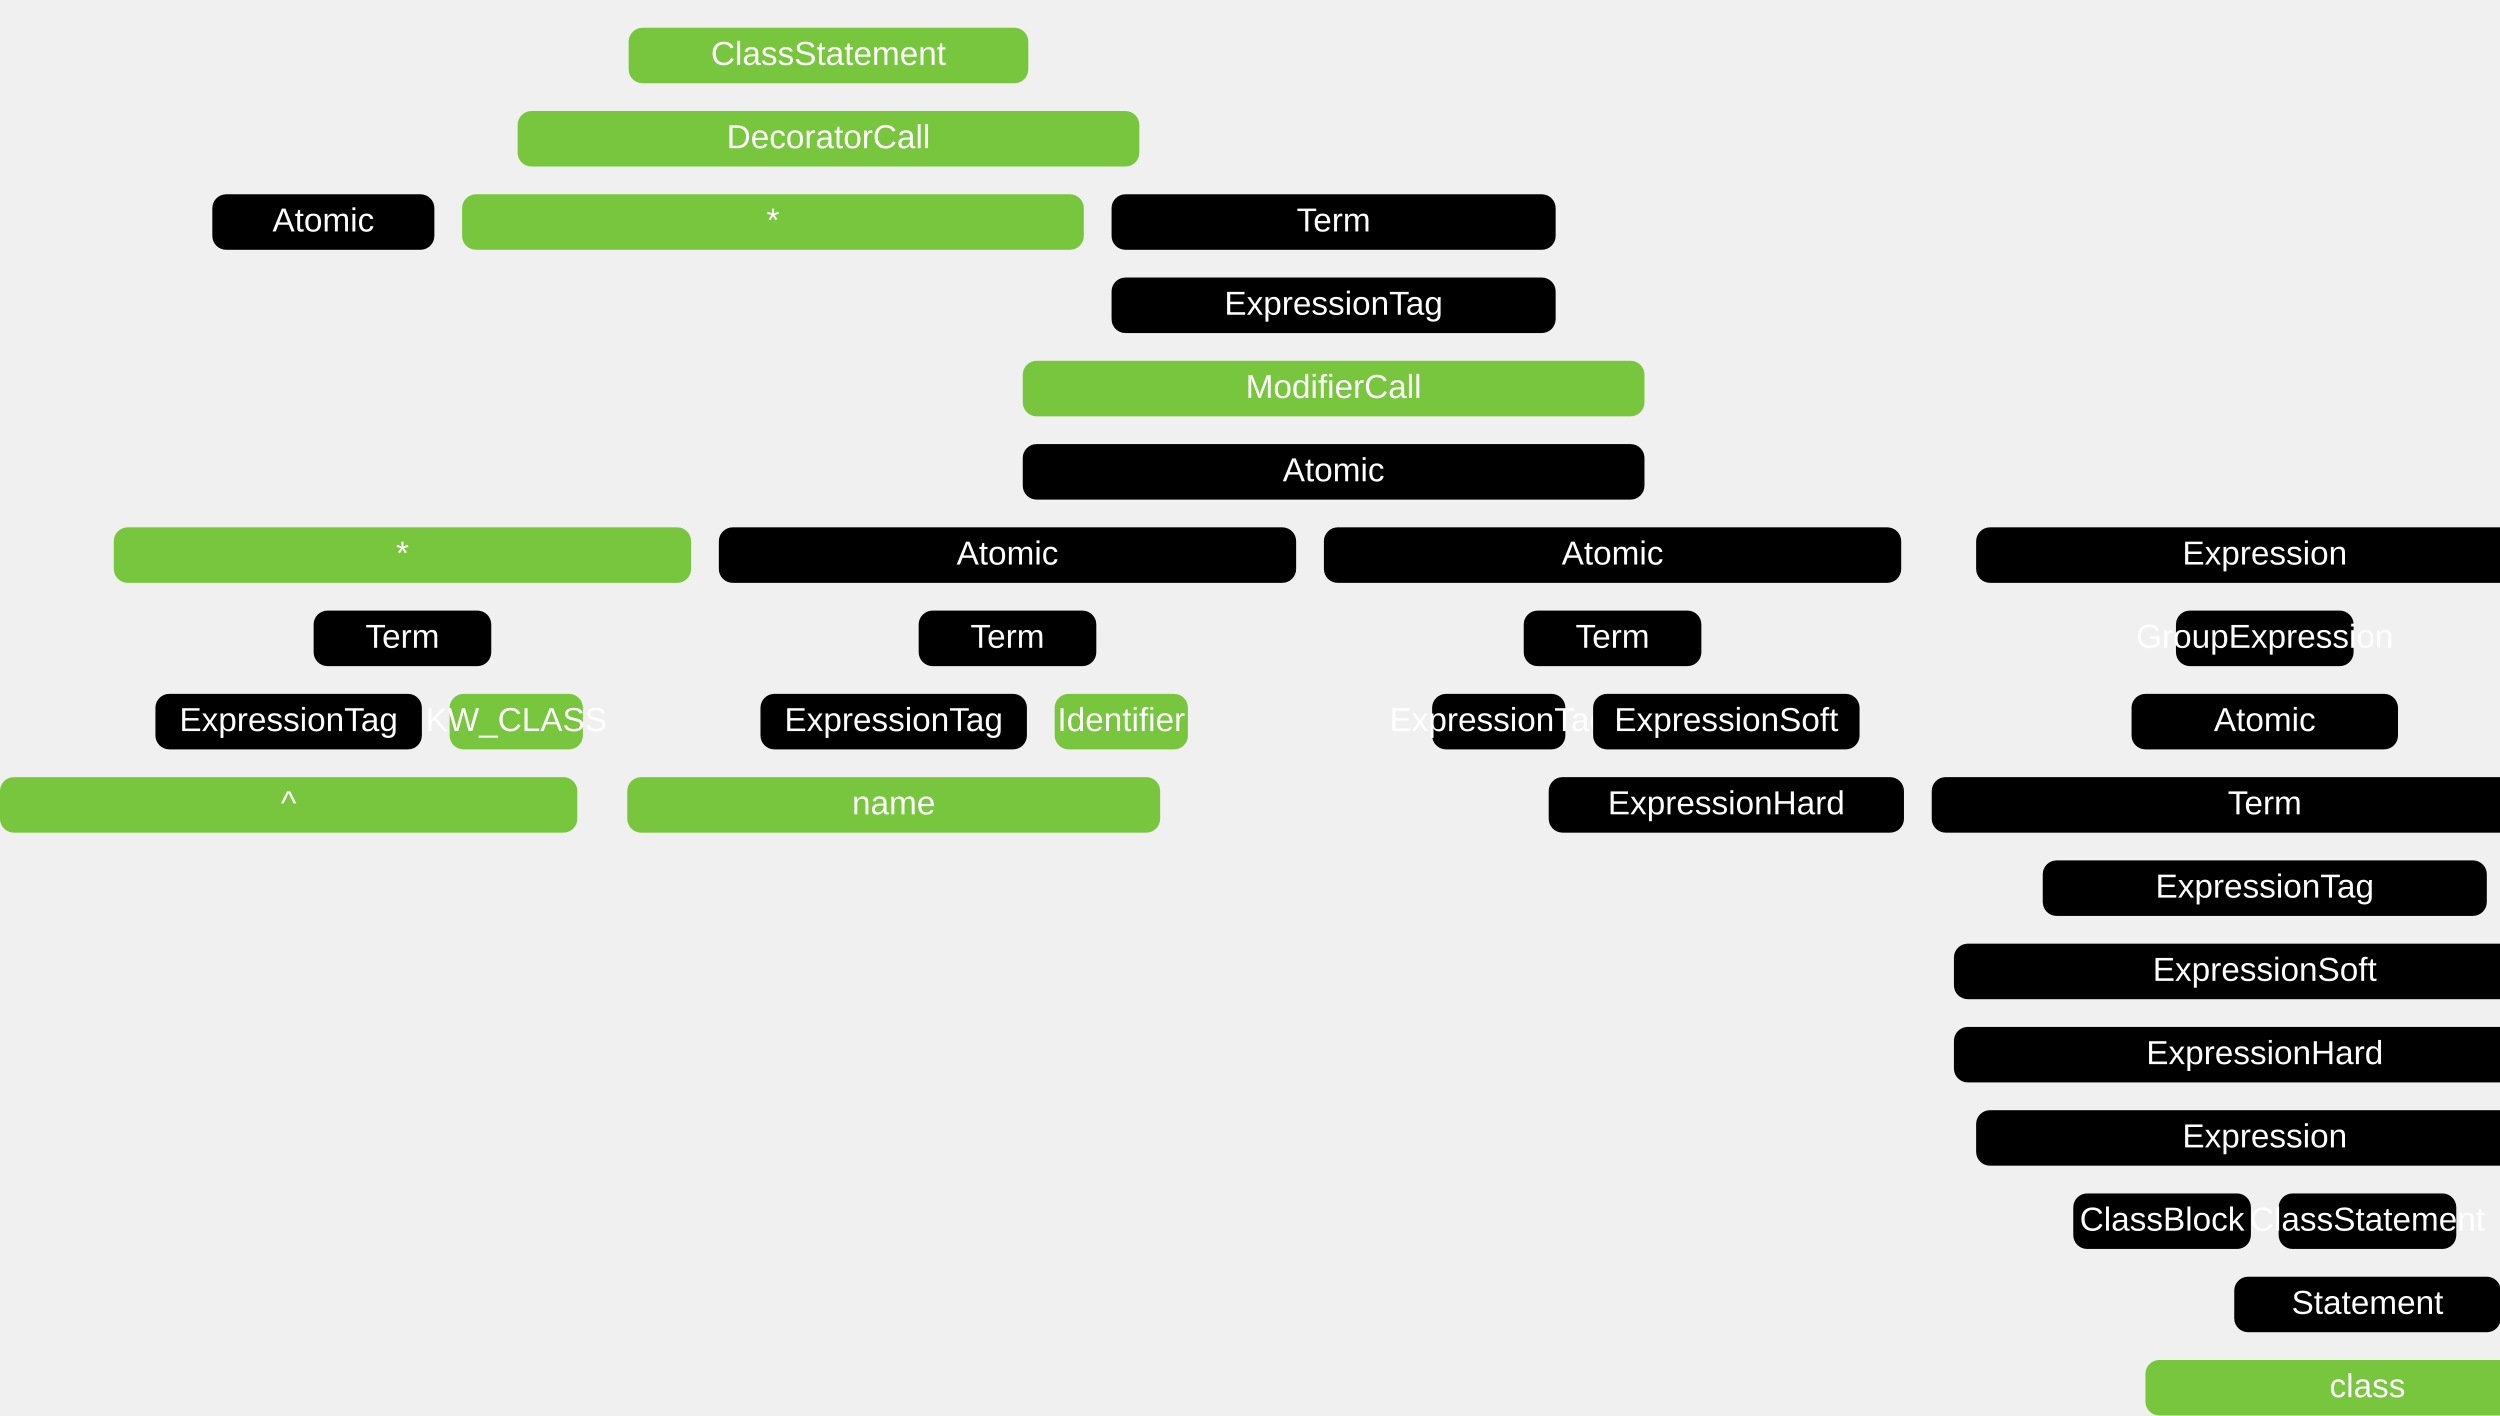
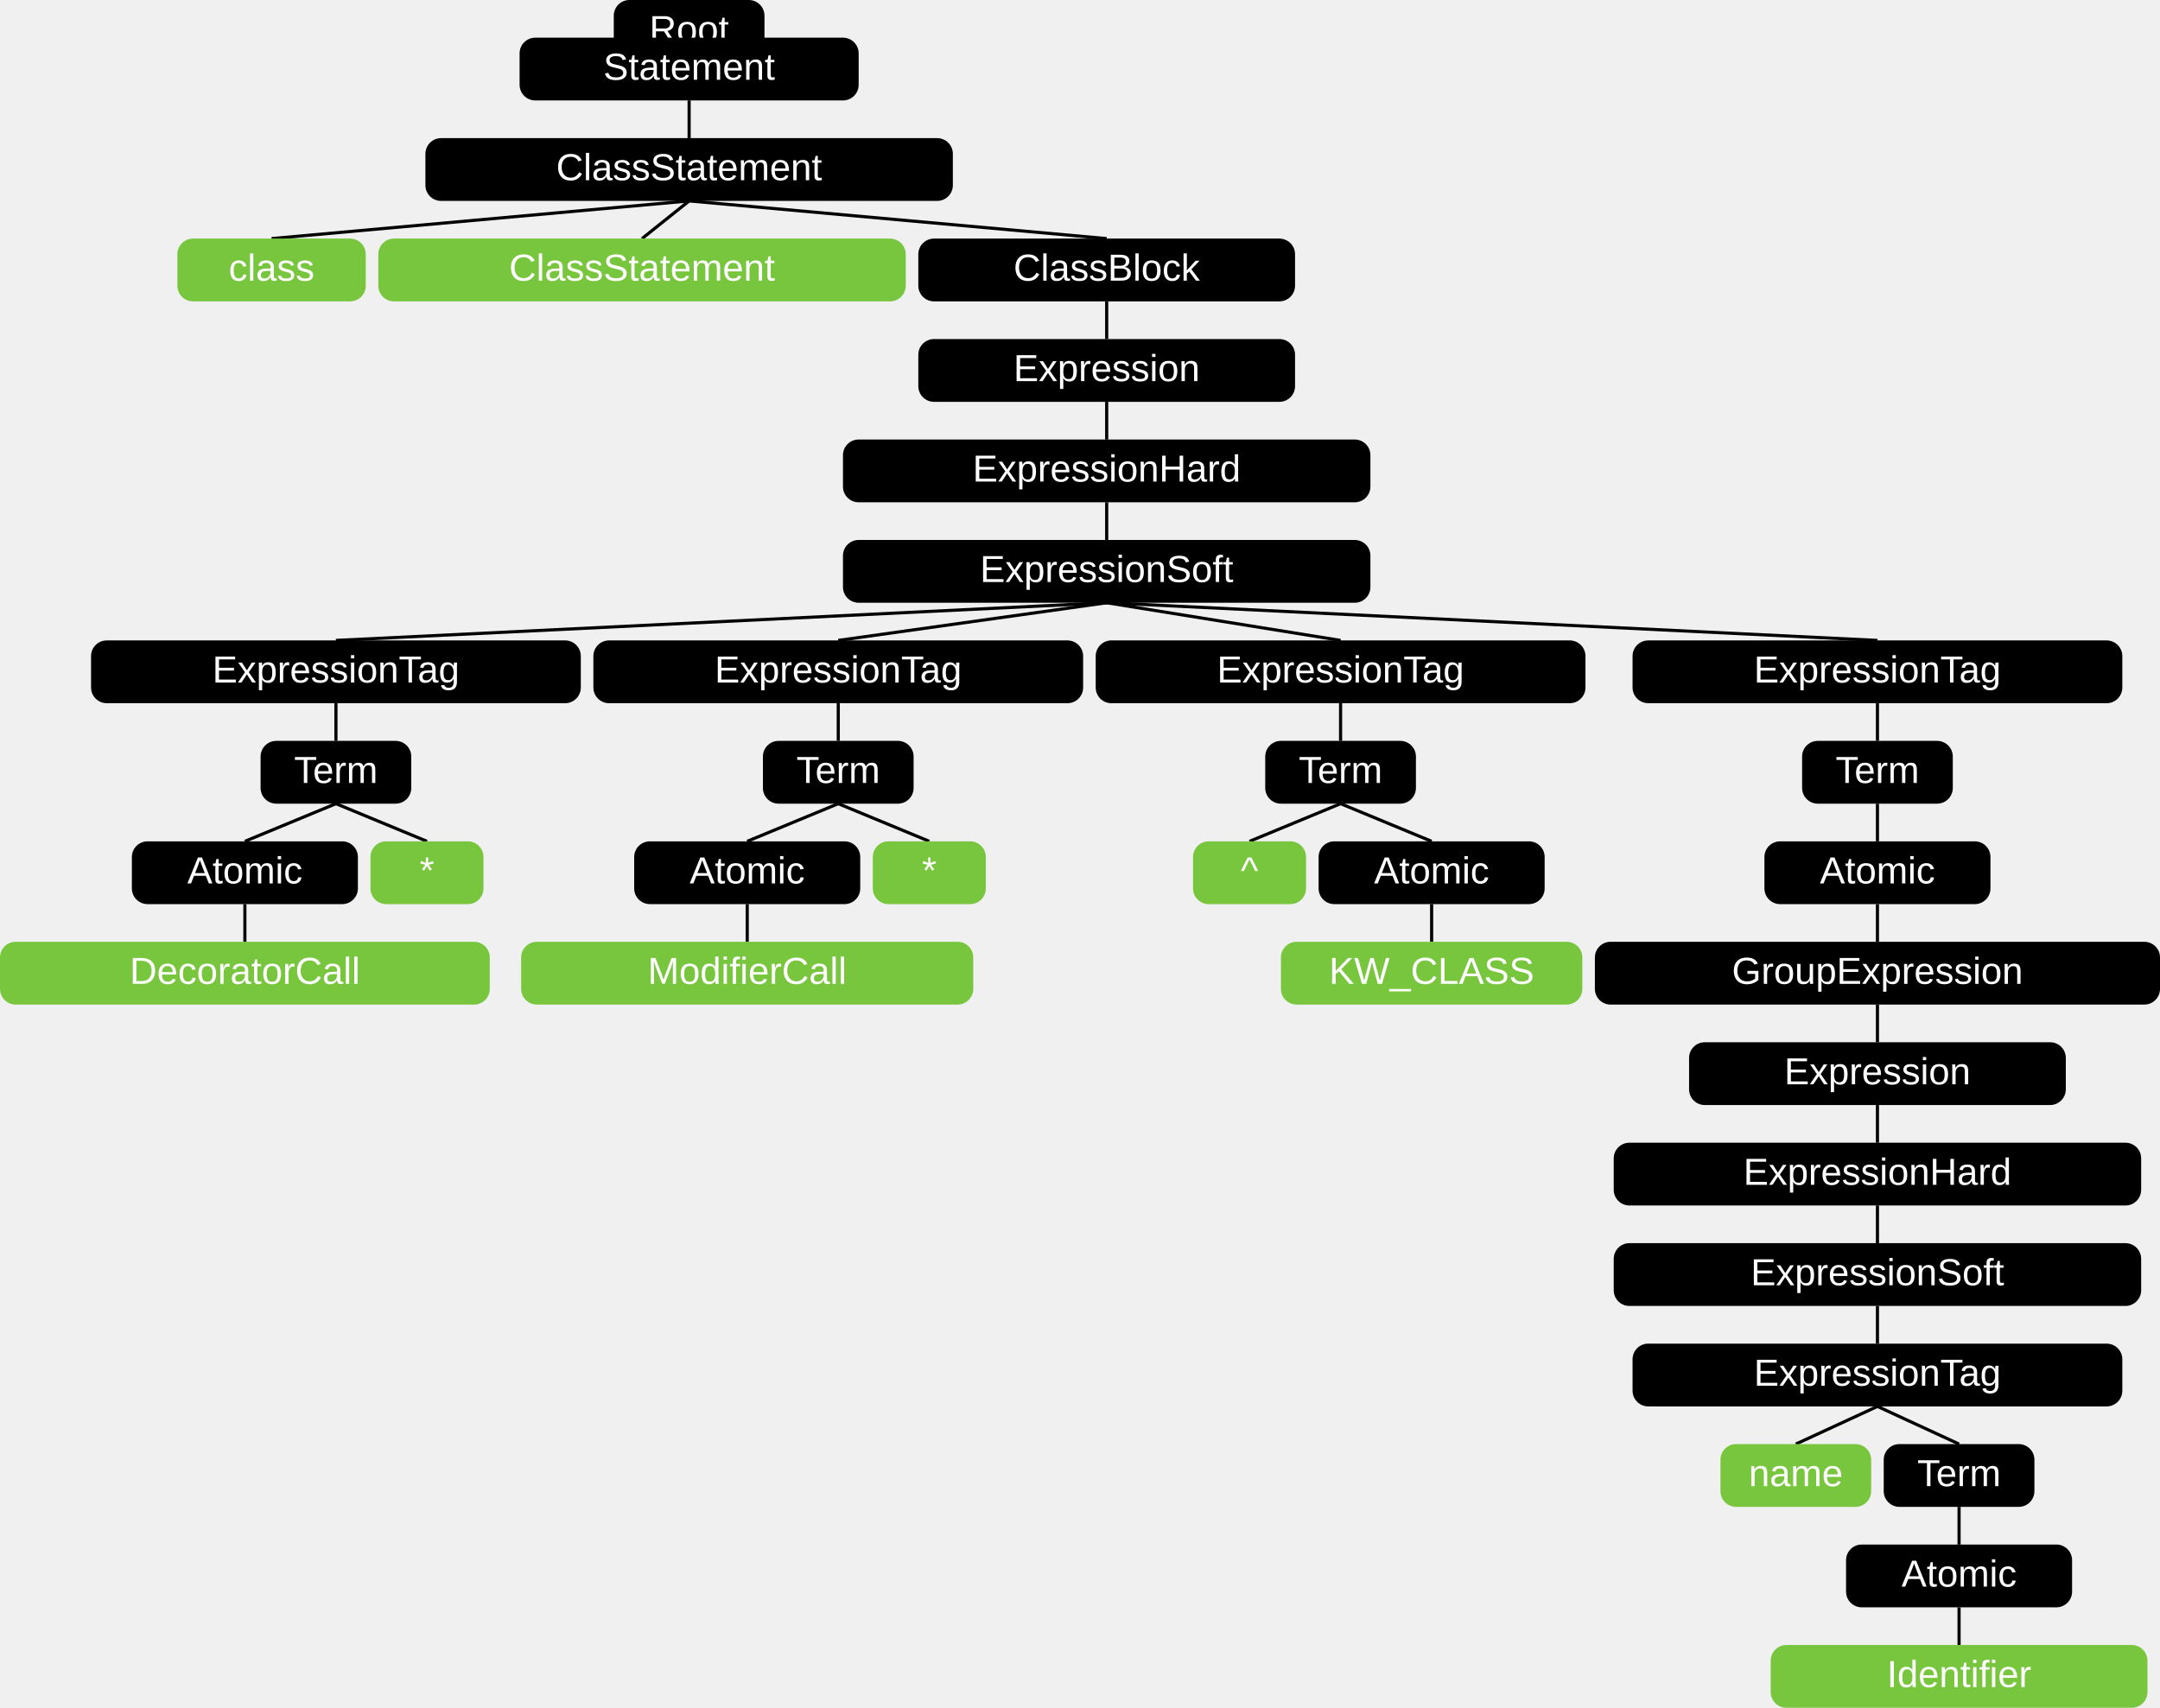
- <svg xmlns="http://www.w3.org/2000/svg" viewBox="-997.25 0 900.75 510">
-   <rect class="leaf" height="20" rx="5" ry="5" width="64" x="-32" y="0" />
-   <text class="leaf" x="0" y="10">
+ <svg xmlns="http://www.w3.org/2000/svg" viewBox="-219.5 -10 688 544">
+   <rect class="node" height="20" rx="5" ry="5" width="48" x="-24" y="-10" />
+   <text class="node" x="0" y="0">
+ Root
+ </text>
+   <line x1="0" x2="0" y1="0" y2="2" />
+   <rect class="node" height="20" rx="5" ry="5" width="108" x="-54" y="2" />
+   <text class="node" x="0" y="12">
+ Statement
+ </text>
+   <line x1="0" x2="0" y1="22" y2="34" />
+   <rect class="node" height="20" rx="5" ry="5" width="168" x="-84" y="34" />
+   <text class="node" x="0" y="44">
+ ClassStatement
+ </text>
+   <line x1="0" x2="-133" y1="54" y2="66" />
+   <rect class="leaf" height="20" rx="5" ry="5" width="60" x="-163" y="66" />
+   <text class="leaf" x="-133" y="76">
class
</text>
-   <rect class="leaf" height="20" rx="5" ry="5" width="144" x="-770.75" y="10" />
-   <text class="leaf" x="-698.75" y="20">
+   <line x1="0" x2="-15" y1="54" y2="66" />
+   <rect class="leaf" height="20" rx="5" ry="5" width="168" x="-99" y="66" />
+   <text class="leaf" x="-15" y="76">
ClassStatement
</text>
-   <rect class="leaf" height="20" rx="5" ry="5" width="224" x="-810.75" y="40" />
-   <text class="leaf" x="-698.75" y="50">
+   <line x1="0" x2="133" y1="54" y2="66" />
+   <rect class="node" height="20" rx="5" ry="5" width="120" x="73" y="66" />
+   <text class="node" x="133" y="76">
+ ClassBlock
+ </text>
+   <line x1="133" x2="133" y1="86" y2="98" />
+   <rect class="node" height="20" rx="5" ry="5" width="120" x="73" y="98" />
+   <text class="node" x="133" y="108">
+ Expression
+ </text>
+   <line x1="133" x2="133" y1="118" y2="130" />
+   <rect class="node" height="20" rx="5" ry="5" width="168" x="49" y="130" />
+   <text class="node" x="133" y="140">
+ ExpressionHard
+ </text>
+   <line x1="133" x2="133" y1="150" y2="162" />
+   <rect class="node" height="20" rx="5" ry="5" width="168" x="49" y="162" />
+   <text class="node" x="133" y="172">
+ ExpressionSoft
+ </text>
+   <line x1="133" x2="-112.5" y1="182" y2="194" />
+   <rect class="node" height="20" rx="5" ry="5" width="156" x="-190.5" y="194" />
+   <text class="node" x="-112.5" y="204">
+ ExpressionTag
+ </text>
+   <line x1="-112.5" x2="-112.5" y1="214" y2="226" />
+   <rect class="node" height="20" rx="5" ry="5" width="48" x="-136.5" y="226" />
+   <text class="node" x="-112.5" y="236">
+ Term
+ </text>
+   <line x1="-112.5" x2="-141.5" y1="246" y2="258" />
+   <rect class="node" height="20" rx="5" ry="5" width="72" x="-177.5" y="258" />
+   <text class="node" x="-141.5" y="268">
+ Atomic
+ </text>
+   <line x1="-141.5" x2="-141.5" y1="278" y2="290" />
+   <rect class="leaf" height="20" rx="5" ry="5" width="156" x="-219.5" y="290" />
+   <text class="leaf" x="-141.5" y="300">
DecoratorCall
</text>
-   <rect class="node" height="20" rx="5" ry="5" width="80" x="-920.75" y="70" />
-   <text class="node" x="-880.75" y="80">
- Atomic
- </text>
-   <rect class="leaf" height="20" rx="5" ry="5" width="224" x="-830.75" y="70" />
-   <text class="leaf" x="-718.75" y="80">
+   <line x1="-112.5" x2="-83.5" y1="246" y2="258" />
+   <rect class="leaf" height="20" rx="5" ry="5" width="36" x="-101.5" y="258" />
+   <text class="leaf" x="-83.5" y="268">
*
</text>
-   <rect class="node" height="20" rx="5" ry="5" width="160" x="-596.75" y="70" />
-   <text class="node" x="-516.75" y="80">
- Term
- </text>
-   <rect class="node" height="20" rx="5" ry="5" width="160" x="-596.75" y="100" />
-   <text class="node" x="-516.75" y="110">
- ExpressionTag
- </text>
-   <rect class="leaf" height="20" rx="5" ry="5" width="224" x="-628.75" y="130" />
-   <text class="leaf" x="-516.75" y="140">
+   <line x1="133" x2="47.5" y1="182" y2="194" />
+   <rect class="node" height="20" rx="5" ry="5" width="156" x="-30.5" y="194" />
+   <text class="node" x="47.5" y="204">
+ ExpressionTag
+ </text>
+   <line x1="47.5" x2="47.5" y1="214" y2="226" />
+   <rect class="node" height="20" rx="5" ry="5" width="48" x="23.5" y="226" />
+   <text class="node" x="47.5" y="236">
+ Term
+ </text>
+   <line x1="47.5" x2="18.5" y1="246" y2="258" />
+   <rect class="node" height="20" rx="5" ry="5" width="72" x="-17.5" y="258" />
+   <text class="node" x="18.5" y="268">
+ Atomic
+ </text>
+   <line x1="18.5" x2="18.5" y1="278" y2="290" />
+   <rect class="leaf" height="20" rx="5" ry="5" width="144" x="-53.5" y="290" />
+   <text class="leaf" x="18.5" y="300">
ModifierCall
</text>
-   <rect class="node" height="20" rx="5" ry="5" width="224" x="-628.75" y="160" />
-   <text class="node" x="-516.75" y="170">
- Atomic
- </text>
-   <rect class="leaf" height="20" rx="5" ry="5" width="208" x="-956.25" y="190" />
-   <text class="leaf" x="-852.25" y="200">
+   <line x1="47.5" x2="76.5" y1="246" y2="258" />
+   <rect class="leaf" height="20" rx="5" ry="5" width="36" x="58.5" y="258" />
+   <text class="leaf" x="76.5" y="268">
*
</text>
-   <rect class="node" height="20" rx="5" ry="5" width="64" x="-884.25" y="220" />
-   <text class="node" x="-852.25" y="230">
- Term
- </text>
-   <rect class="node" height="20" rx="5" ry="5" width="96" x="-941.25" y="250" />
-   <text class="node" x="-893.25" y="260">
- ExpressionTag
- </text>
-   <rect class="leaf" height="20" rx="5" ry="5" width="208" x="-997.25" y="280" />
-   <text class="leaf" x="-893.25" y="290">
+   <line x1="133" x2="207.5" y1="182" y2="194" />
+   <rect class="node" height="20" rx="5" ry="5" width="156" x="129.5" y="194" />
+   <text class="node" x="207.5" y="204">
+ ExpressionTag
+ </text>
+   <line x1="207.5" x2="207.5" y1="214" y2="226" />
+   <rect class="node" height="20" rx="5" ry="5" width="48" x="183.5" y="226" />
+   <text class="node" x="207.5" y="236">
+ Term
+ </text>
+   <line x1="207.5" x2="178.5" y1="246" y2="258" />
+   <rect class="leaf" height="20" rx="5" ry="5" width="36" x="160.5" y="258" />
+   <text class="leaf" x="178.5" y="268">
^
</text>
-   <rect class="leaf" height="20" rx="5" ry="5" width="48" x="-835.25" y="250" />
-   <text class="leaf" x="-811.25" y="260">
+   <line x1="207.5" x2="236.5" y1="246" y2="258" />
+   <rect class="node" height="20" rx="5" ry="5" width="72" x="200.5" y="258" />
+   <text class="node" x="236.5" y="268">
+ Atomic
+ </text>
+   <line x1="236.5" x2="236.5" y1="278" y2="290" />
+   <rect class="leaf" height="20" rx="5" ry="5" width="96" x="188.5" y="290" />
+   <text class="leaf" x="236.5" y="300">
KW_CLASS
</text>
-   <rect class="node" height="20" rx="5" ry="5" width="208" x="-738.25" y="190" />
-   <text class="node" x="-634.25" y="200">
- Atomic
- </text>
-   <rect class="node" height="20" rx="5" ry="5" width="64" x="-666.25" y="220" />
-   <text class="node" x="-634.25" y="230">
- Term
- </text>
-   <rect class="node" height="20" rx="5" ry="5" width="96" x="-723.25" y="250" />
-   <text class="node" x="-675.25" y="260">
- ExpressionTag
- </text>
-   <rect class="leaf" height="20" rx="5" ry="5" width="192" x="-771.25" y="280" />
-   <text class="leaf" x="-675.25" y="290">
+   <line x1="133" x2="378.5" y1="182" y2="194" />
+   <rect class="node" height="20" rx="5" ry="5" width="156" x="300.5" y="194" />
+   <text class="node" x="378.5" y="204">
+ ExpressionTag
+ </text>
+   <line x1="378.5" x2="378.5" y1="214" y2="226" />
+   <rect class="node" height="20" rx="5" ry="5" width="48" x="354.5" y="226" />
+   <text class="node" x="378.5" y="236">
+ Term
+ </text>
+   <line x1="378.5" x2="378.5" y1="246" y2="258" />
+   <rect class="node" height="20" rx="5" ry="5" width="72" x="342.5" y="258" />
+   <text class="node" x="378.5" y="268">
+ Atomic
+ </text>
+   <line x1="378.5" x2="378.5" y1="278" y2="290" />
+   <rect class="node" height="20" rx="5" ry="5" width="180" x="288.5" y="290" />
+   <text class="node" x="378.5" y="300">
+ GroupExpression
+ </text>
+   <line x1="378.5" x2="378.5" y1="310" y2="322" />
+   <rect class="node" height="20" rx="5" ry="5" width="120" x="318.5" y="322" />
+   <text class="node" x="378.5" y="332">
+ Expression
+ </text>
+   <line x1="378.5" x2="378.5" y1="342" y2="354" />
+   <rect class="node" height="20" rx="5" ry="5" width="168" x="294.5" y="354" />
+   <text class="node" x="378.5" y="364">
+ ExpressionHard
+ </text>
+   <line x1="378.5" x2="378.5" y1="374" y2="386" />
+   <rect class="node" height="20" rx="5" ry="5" width="168" x="294.5" y="386" />
+   <text class="node" x="378.5" y="396">
+ ExpressionSoft
+ </text>
+   <line x1="378.5" x2="378.5" y1="406" y2="418" />
+   <rect class="node" height="20" rx="5" ry="5" width="156" x="300.5" y="418" />
+   <text class="node" x="378.5" y="428">
+ ExpressionTag
+ </text>
+   <line x1="378.5" x2="352.5" y1="438" y2="450" />
+   <rect class="leaf" height="20" rx="5" ry="5" width="48" x="328.5" y="450" />
+   <text class="leaf" x="352.5" y="460">
name
</text>
-   <rect class="leaf" height="20" rx="5" ry="5" width="48" x="-617.25" y="250" />
-   <text class="leaf" x="-593.25" y="260">
+   <line x1="378.5" x2="404.5" y1="438" y2="450" />
+   <rect class="node" height="20" rx="5" ry="5" width="48" x="380.5" y="450" />
+   <text class="node" x="404.5" y="460">
+ Term
+ </text>
+   <line x1="404.5" x2="404.5" y1="470" y2="482" />
+   <rect class="node" height="20" rx="5" ry="5" width="72" x="368.5" y="482" />
+   <text class="node" x="404.5" y="492">
+ Atomic
+ </text>
+   <line x1="404.5" x2="404.5" y1="502" y2="514" />
+   <rect class="leaf" height="20" rx="5" ry="5" width="120" x="344.5" y="514" />
+   <text class="leaf" x="404.5" y="524">
Identifier
- </text>
-   <rect class="node" height="20" rx="5" ry="5" width="208" x="-520.25" y="190" />
-   <text class="node" x="-416.25" y="200">
- Atomic
- </text>
-   <rect class="node" height="20" rx="5" ry="5" width="64" x="-448.25" y="220" />
-   <text class="node" x="-416.25" y="230">
- Term
- </text>
-   <rect class="node" height="20" rx="5" ry="5" width="48" x="-481.25" y="250" />
-   <text class="node" x="-457.25" y="260">
- ExpressionTag
- </text>
-   <rect class="node" height="20" rx="5" ry="5" width="96" x="-423.25" y="250" />
-   <text class="node" x="-375.25" y="260">
- ExpressionSoft
- </text>
-   <rect class="node" height="20" rx="5" ry="5" width="128" x="-439.25" y="280" />
-   <text class="node" x="-375.25" y="290">
- ExpressionHard
- </text>
-   <rect class="node" height="20" rx="5" ry="5" width="208" x="-285.25" y="190" />
-   <text class="node" x="-181.25" y="200">
- Expression
- </text>
-   <rect class="node" height="20" rx="5" ry="5" width="64" x="-213.25" y="220" />
-   <text class="node" x="-181.25" y="230">
- GroupExpression
- </text>
-   <rect class="node" height="20" rx="5" ry="5" width="96" x="-229.25" y="250" />
-   <text class="node" x="-181.25" y="260">
- Atomic
- </text>
-   <rect class="node" height="20" rx="5" ry="5" width="240" x="-301.25" y="280" />
-   <text class="node" x="-181.25" y="290">
- Term
- </text>
-   <rect class="node" height="20" rx="5" ry="5" width="160" x="-261.25" y="310" />
-   <text class="node" x="-181.25" y="320">
- ExpressionTag
- </text>
-   <rect class="node" height="20" rx="5" ry="5" width="224" x="-293.25" y="340" />
-   <text class="node" x="-181.25" y="350">
- ExpressionSoft
- </text>
-   <rect class="node" height="20" rx="5" ry="5" width="224" x="-293.25" y="370" />
-   <text class="node" x="-181.25" y="380">
- ExpressionHard
- </text>
-   <rect class="node" height="20" rx="5" ry="5" width="208" x="-285.25" y="400" />
-   <text class="node" x="-181.25" y="410">
- Expression
- </text>
-   <rect class="node" height="20" rx="5" ry="5" width="64" x="-250.25" y="430" />
-   <text class="node" x="-218.25" y="440">
- ClassBlock
- </text>
-   <rect class="node" height="20" rx="5" ry="5" width="64" x="-176.25" y="430" />
-   <text class="node" x="-144.25" y="440">
- ClassStatement
- </text>
-   <rect class="node" height="20" rx="5" ry="5" width="96" x="-192.25" y="460" />
-   <text class="node" x="-144.25" y="470">
- Statement
- </text>
-   <rect class="leaf" height="20" rx="5" ry="5" width="160" x="-224.25" y="490" />
-   <text class="leaf" x="-144.25" y="500">
- class
- </text>
-   <rect class="leaf" height="20" rx="5" ry="5" width="144" x="141.75" y="10" />
-   <text class="leaf" x="213.75" y="20">
- ClassBlock
- </text>
-   <rect class="leaf" height="20" rx="5" ry="5" width="224" x="101.75" y="40" />
-   <text class="leaf" x="213.75" y="50">
- {
- </text>
-   <rect class="node" height="20" rx="5" ry="5" width="80" x="23.75" y="70" />
-   <text class="node" x="63.75" y="80">
- StringRaw
- </text>
-   <rect class="node" height="20" rx="5" ry="5" width="160" x="113.75" y="70" />
-   <text class="node" x="193.75" y="80">
- Atomic
- </text>
-   <rect class="node" height="20" rx="5" ry="5" width="160" x="283.75" y="70" />
-   <text class="node" x="363.75" y="80">
- Term
- </text>
-   <rect class="node" height="20" rx="5" ry="5" width="160" x="283.75" y="100" />
-   <text class="node" x="363.75" y="110">
- ExpressionTag
- </text>
-   <rect class="leaf" height="20" rx="5" ry="5" width="224" x="251.75" y="130" />
-   <text class="leaf" x="363.75" y="140">
- |
- </text>
-   <rect class="node" height="20" rx="5" ry="5" width="224" x="251.75" y="160" />
-   <text class="node" x="363.75" y="170">
- StringRaw
- </text>
-   <rect class="node" height="20" rx="5" ry="5" width="208" x="-67.25" y="190" />
-   <text class="node" x="36.75" y="200">
- Atomic
- </text>
-   <rect class="leaf" height="20" rx="5" ry="5" width="64" x="4.75" y="220" />
-   <text class="leaf" x="36.75" y="230">
- ?
- </text>
-   <rect class="node" height="20" rx="5" ry="5" width="96" x="-11.25" y="250" />
-   <text class="node" x="36.75" y="260">
- Term
- </text>
-   <rect class="node" height="20" rx="5" ry="5" width="144" x="-35.25" y="280" />
-   <text class="node" x="36.75" y="290">
- ExpressionTag
- </text>
-   <rect class="leaf" height="20" rx="5" ry="5" width="48" x="12.75" y="310" />
-   <text class="leaf" x="36.75" y="320">
- Expression
- </text>
-   <rect class="node" height="20" rx="5" ry="5" width="208" x="150.75" y="190" />
-   <text class="node" x="254.75" y="200">
- Atomic
- </text>
-   <rect class="node" height="20" rx="5" ry="5" width="64" x="222.75" y="220" />
-   <text class="node" x="254.75" y="230">
- Term
- </text>
-   <rect class="node" height="20" rx="5" ry="5" width="96" x="165.75" y="250" />
-   <text class="node" x="213.75" y="260">
- ExpressionTag
- </text>
-   <rect class="leaf" height="20" rx="5" ry="5" width="144" x="141.75" y="280" />
-   <text class="leaf" x="213.75" y="290">
- }
- </text>
-   <rect class="node" height="20" rx="5" ry="5" width="48" x="189.75" y="310" />
-   <text class="node" x="213.75" y="320">
- StringRaw
- </text>
-   <rect class="node" height="20" rx="5" ry="5" width="48" x="271.75" y="250" />
-   <text class="node" x="295.75" y="260">
- Atomic
- </text>
-   <rect class="node" height="20" rx="5" ry="5" width="208" x="368.75" y="190" />
-   <text class="node" x="472.75" y="200">
- Term
- </text>
-   <rect class="node" height="20" rx="5" ry="5" width="64" x="440.75" y="220" />
-   <text class="node" x="472.75" y="230">
- ExpressionTag
- </text>
-   <rect class="node" height="20" rx="5" ry="5" width="96" x="424.75" y="250" />
-   <text class="node" x="472.75" y="260">
- ExpressionSoft
- </text>
-   <rect class="node" height="20" rx="5" ry="5" width="160" x="392.75" y="280" />
-   <text class="node" x="472.75" y="290">
- ExpressionHard
- </text>
-   <rect class="node" height="20" rx="5" ry="5" width="208" x="586.75" y="190" />
-   <text class="node" x="690.75" y="200">
- Expression
- </text>
-   <rect class="node" height="20" rx="5" ry="5" width="64" x="658.75" y="220" />
-   <text class="node" x="690.75" y="230">
- ClassBlock
- </text>
-   <rect class="node" height="20" rx="5" ry="5" width="96" x="642.75" y="250" />
-   <text class="node" x="690.75" y="260">
- ClassStatement
- </text>
-   <rect class="node" height="20" rx="5" ry="5" width="144" x="618.75" y="280" />
-   <text class="node" x="690.75" y="290">
- Statement
- </text>
-   <rect class="leaf" height="20" rx="5" ry="5" width="48" x="666.75" y="310" />
-   <text class="leaf" x="690.75" y="320">
- token
- </text>
-   <rect class="leaf" height="20" rx="5" ry="5" width="144" x="626.75" y="10" />
-   <text class="leaf" x="698.75" y="20">
- OP_REMARK
- </text>
-   <rect class="leaf" height="20" rx="5" ry="5" width="224" x="586.75" y="40" />
-   <text class="leaf" x="698.75" y="50">
- ^
- </text>
-   <rect class="node" height="20" rx="5" ry="5" width="80" x="593.75" y="70" />
-   <text class="node" x="633.75" y="80">
- StringRaw
- </text>
-   <rect class="node" height="20" rx="5" ry="5" width="160" x="683.75" y="70" />
-   <text class="node" x="763.75" y="80">
- Atomic
- </text>
-   <rect class="node" height="20" rx="5" ry="5" width="144" x="691.75" y="100" />
-   <text class="node" x="763.75" y="110">
- GroupPair
- </text>
-   <rect class="node" height="20" rx="5" ry="5" width="144" x="626.75" y="130" />
-   <text class="node" x="698.75" y="140">
- GroupBlock
- </text>
-   <rect class="node" height="20" rx="5" ry="5" width="96" x="780.75" y="130" />
-   <text class="node" x="828.75" y="140">
- GroupStatement
- </text>
-   <rect class="node" height="20" rx="5" ry="5" width="144" x="756.75" y="160" />
-   <text class="node" x="828.75" y="170">
- Statement
- </text>
-   <rect class="node" height="20" rx="5" ry="5" width="48" x="804.75" y="190" />
-   <text class="node" x="828.75" y="200">
- Root
</text>
  <style>
svg line {
    stroke: black;
}

svg rect {
    fill: black;
    stroke: none;
    /*stroke-width: 0.2;*/
}

svg rect.node {
    /*fill: #ff5246*/
}

svg rect.leaf {
    fill: #77c63d
}

svg text {
    font-family: -apple-system, BlinkMacSystemFont, "Segoe UI Adjusted", "Segoe UI", "Liberation Sans", sans-serif;
    color: aliceblue;
    fill: white;
    text-anchor: middle;
    dominant-baseline: middle;
}

svg text.node {

}

svg text.leaf {

}

</style>
</svg>
